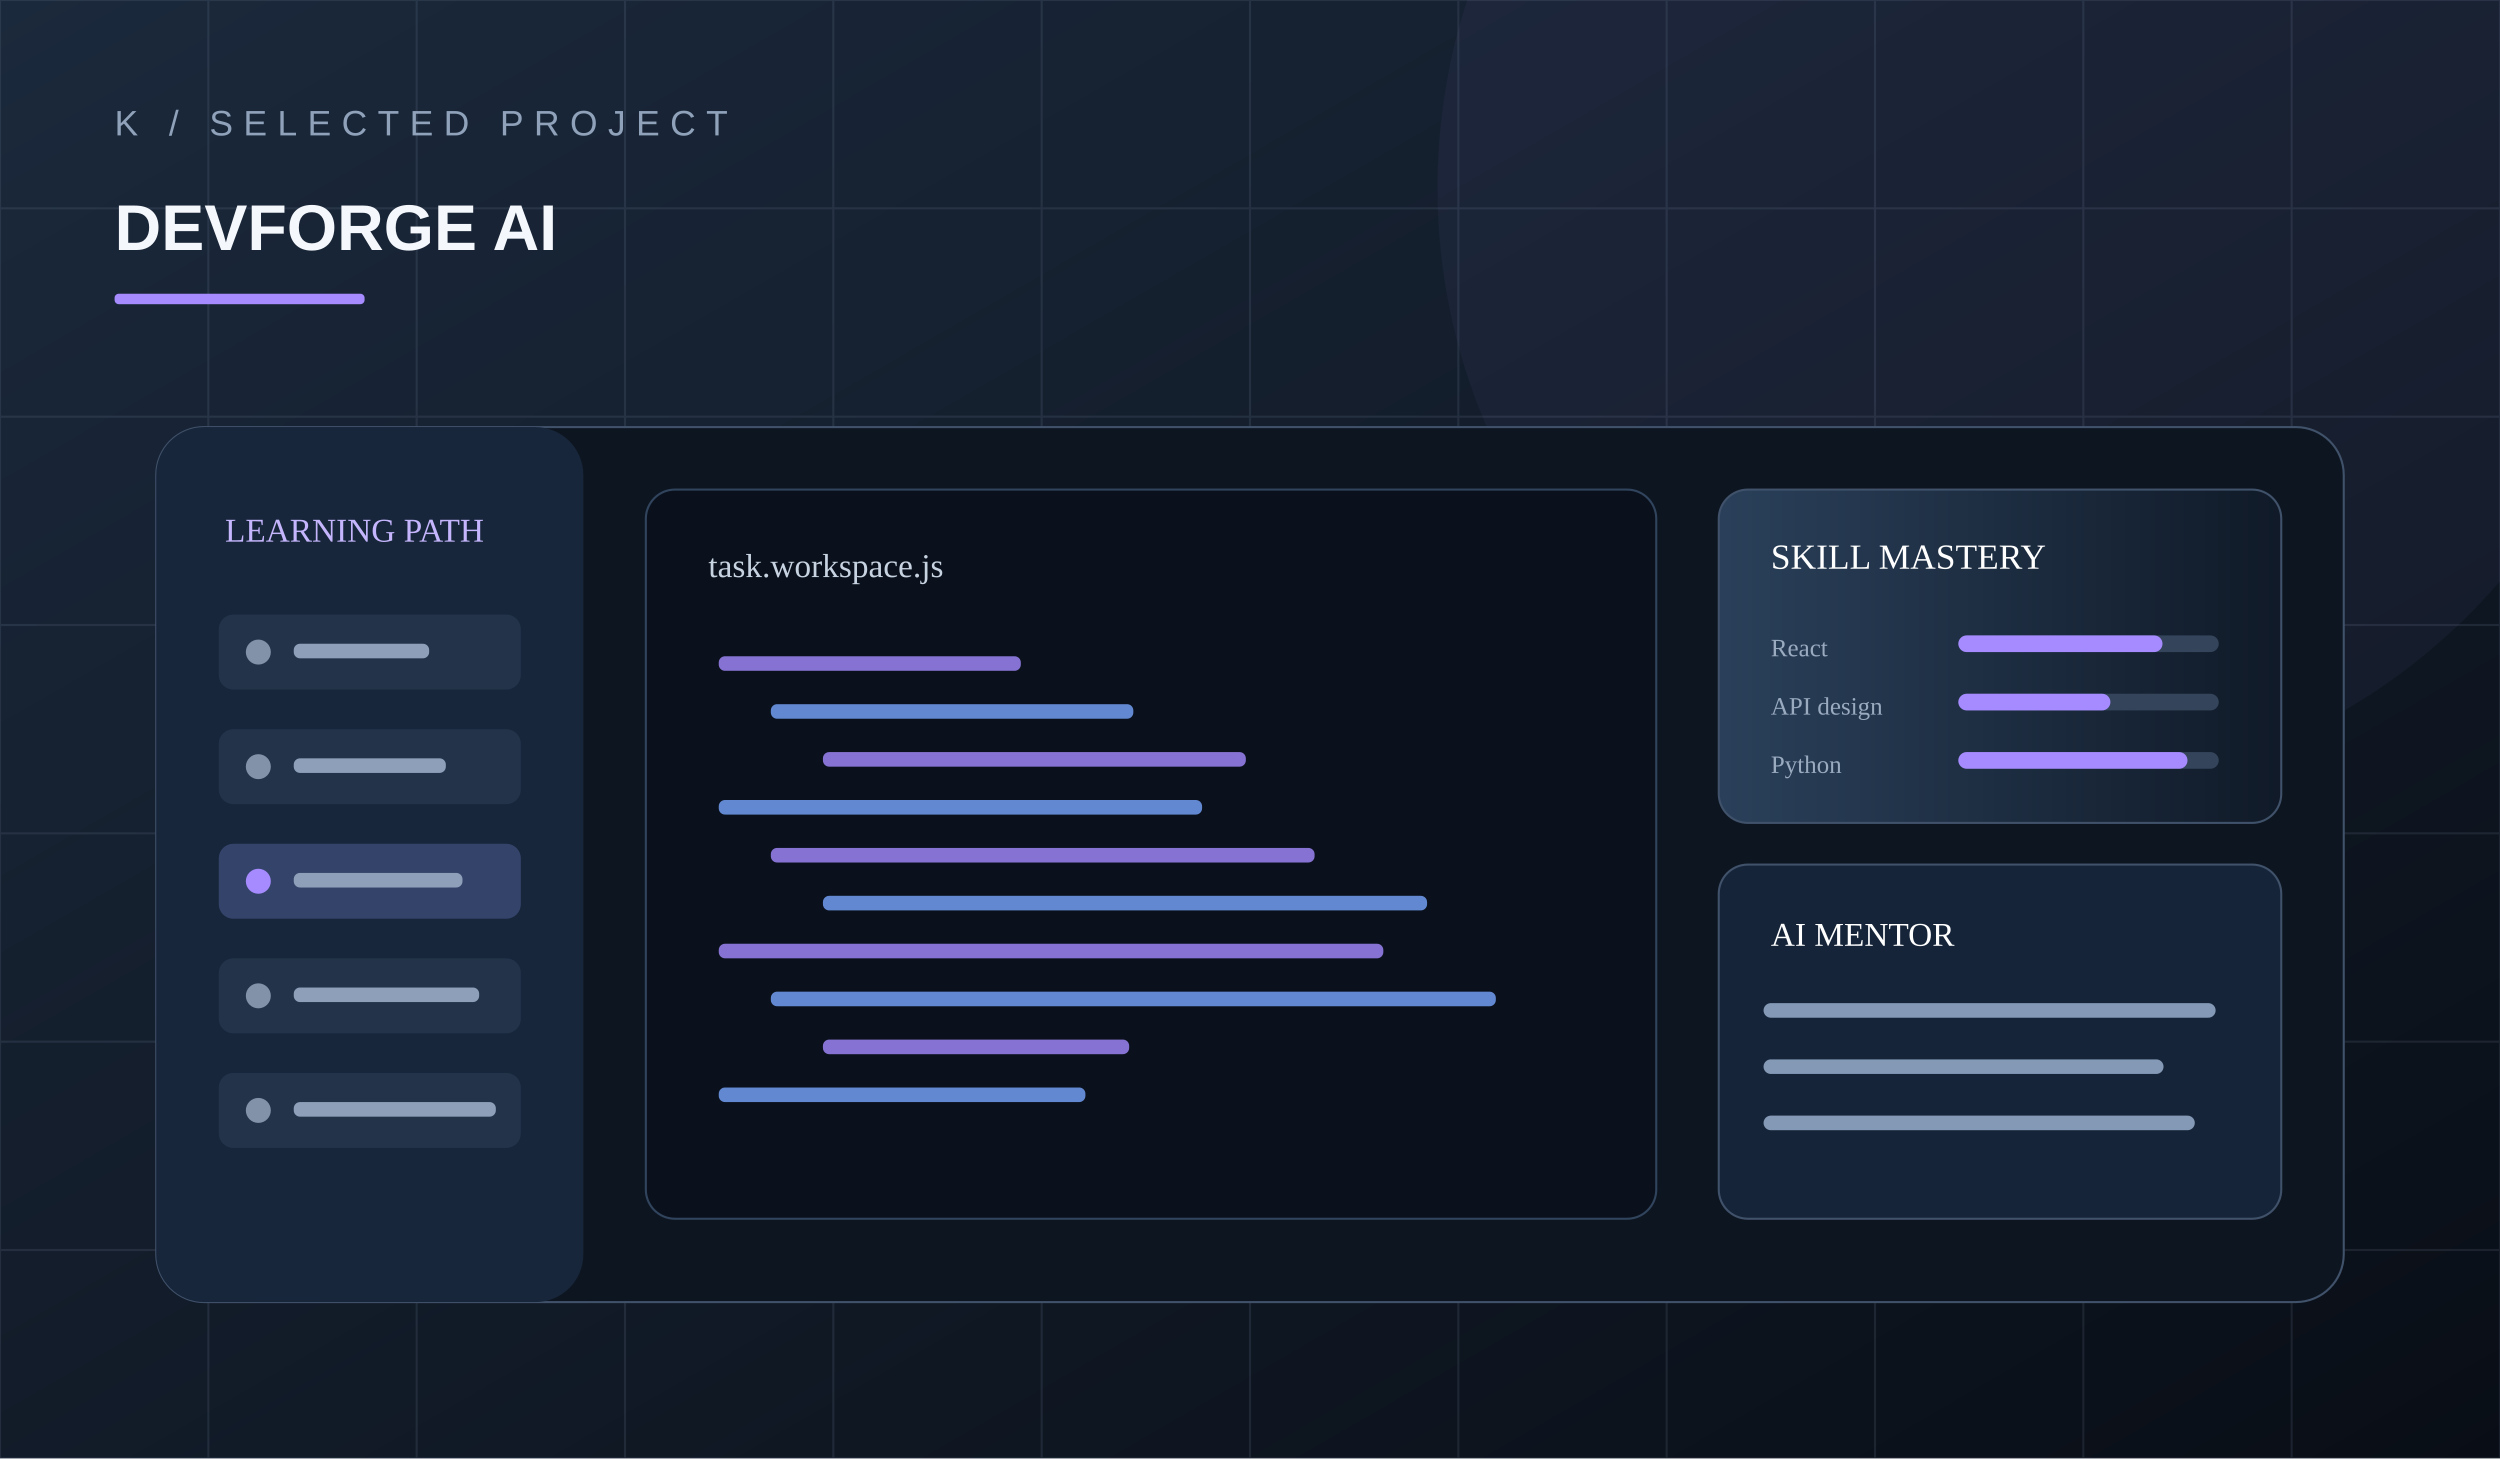
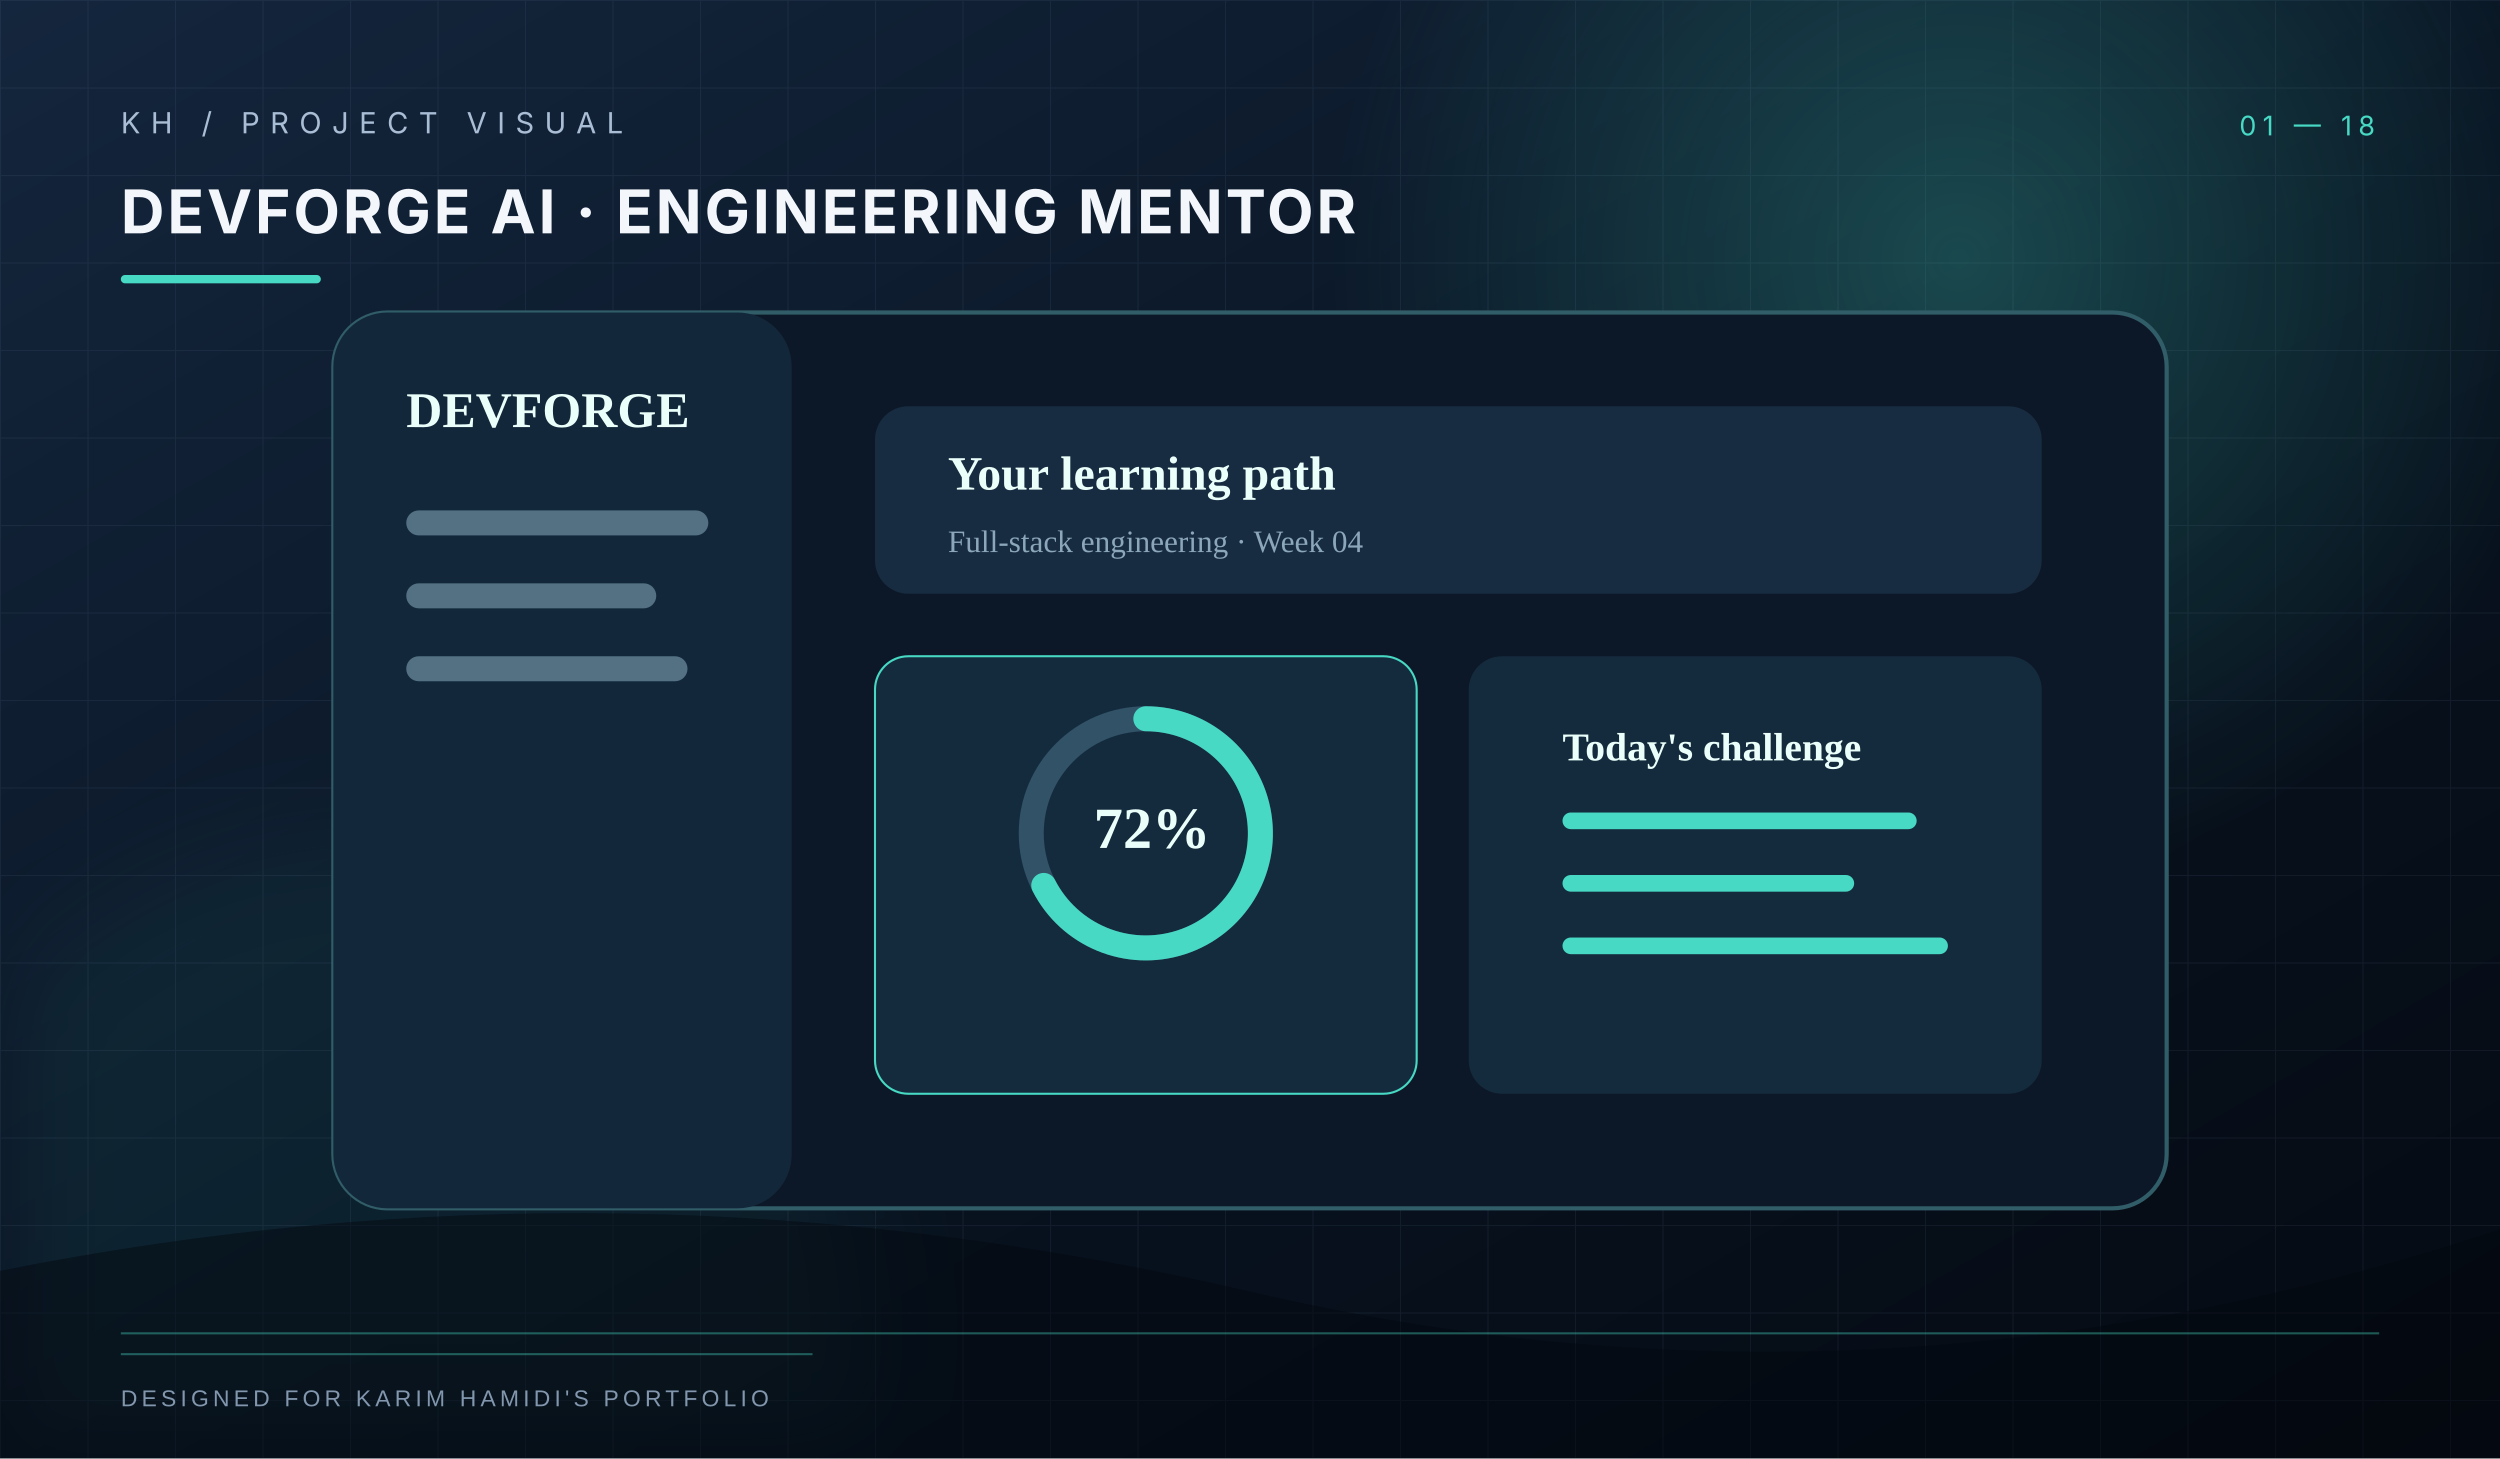
- <svg xmlns="http://www.w3.org/2000/svg" width="1200" height="700" viewBox="0 0 1200 700">
+ <svg xmlns="http://www.w3.org/2000/svg" width="1200" height="700" viewBox="0 0 1200 700" role="img" aria-labelledby="title desc">
  <defs>
-     <linearGradient id="b" x1="0" y1="0" x2="1" y2="1">
-       <stop stop-color="#1b293c" />
-       <stop offset="1" stop-color="#090e16" />
+     <linearGradient id="bg" x1="0" y1="0" x2="1" y2="1">
+       <stop stop-color="#14263d" />
+       <stop offset=".55" stop-color="#081321" />
+       <stop offset="1" stop-color="#050a12" />
    </linearGradient>
-     <linearGradient id="p">
-       <stop stop-color="#2a405a" />
-       <stop offset="1" stop-color="#101a28" />
-     </linearGradient>
-     <filter id="g">
-       <feGaussianBlur stdDeviation="7" result="x" />
-       <feMerge>
-         <feMergeNode in="x" />
-         <feMergeNode in="SourceGraphic" />
-       </feMerge>
+     <radialGradient id="glow">
+       <stop stop-color="#47d9c4" stop-opacity=".26" />
+       <stop offset="1" stop-color="#47d9c4" stop-opacity="0" />
+     </radialGradient>
+     <filter id="blur">
+       <feGaussianBlur stdDeviation="24" />
    </filter>
+     <pattern id="grid" width="42" height="42" patternUnits="userSpaceOnUse">
+       <path d="M42 0H0V42" fill="none" stroke="#8ba4c2" stroke-opacity=".09" />
+     </pattern>
  </defs>
-   <rect width="1200" height="700" fill="url(#b)" />
-   <g opacity=".13" stroke="#91a5c0">
-     <path d="M0 0V700" />
-     <path d="M100 0V700" />
-     <path d="M200 0V700" />
-     <path d="M300 0V700" />
-     <path d="M400 0V700" />
-     <path d="M500 0V700" />
-     <path d="M600 0V700" />
-     <path d="M700 0V700" />
-     <path d="M800 0V700" />
-     <path d="M900 0V700" />
-     <path d="M1000 0V700" />
-     <path d="M1100 0V700" />
-     <path d="M1200 0V700" />
-     <path d="M0 0H1200" />
-     <path d="M0 100H1200" />
-     <path d="M0 200H1200" />
-     <path d="M0 300H1200" />
-     <path d="M0 400H1200" />
-     <path d="M0 500H1200" />
-     <path d="M0 600H1200" />
-     <path d="M0 700H1200" />
+   <rect width="1200" height="700" fill="url(#bg)" />
+   <rect width="1200" height="700" fill="url(#grid)" />
+   <circle cx="940" cy="125" r="300" fill="url(#glow)" />
+   <circle cx="180" cy="640" r="240" fill="#47d9c4" opacity=".06" filter="url(#blur)" />
+   <path d="M0 610Q300 550 600 620T1200 590V700H0Z" fill="#02060d" opacity=".45" />
+   <g font-family="Inter,Arial,sans-serif">
+     <text x="58" y="64" fill="#a9bdd4" font-size="14" letter-spacing="5">KH / PROJECT VISUAL</text>
+     <text x="58" y="112" fill="#f3f7fc" font-size="29" font-weight="700" letter-spacing="1.4">DEVFORGE AI · ENGINEERING MENTOR</text>
+     <rect x="58" y="132" width="96" height="4" rx="2" fill="#47d9c4" />
+     <text x="1140" y="65" fill="#47d9c4" text-anchor="end" font-size="13" letter-spacing="3">01 — 18</text>
  </g>
-   <circle cx="980" cy="90" r="290" fill="#a58bff" opacity=".05" />
-   <text x="55" y="65" fill="#8fa2ba" font-family="Arial" font-size="17" letter-spacing="5">K / SELECTED PROJECT</text>
-   <text x="55" y="120" fill="#f4f7fb" font-family="Arial" font-size="31" font-weight="700">DEVFORGE AI</text>
-   <rect x="55" y="141" width="120" height="5" rx="2" fill="#a58bff" />
-   <rect x="75" y="205" width="1050" height="420" rx="23" fill="#0d1521" stroke="#40516a" />
-   <rect x="75" y="205" width="205" height="420" rx="23" fill="#17263a" />
-   <text x="108" y="260" fill="#c4b5fd" font-size="16">LEARNING PATH</text>
-   <rect x="105" y="295" width="145" height="36" rx="7" fill="#22334a" />
-   <circle cx="124" cy="313" r="6" fill="#8192a9" />
-   <rect x="141" y="309" width="65" height="7" rx="3" fill="#8ea0b9" />
-   <rect x="105" y="350" width="145" height="36" rx="7" fill="#22334a" />
-   <circle cx="124" cy="368" r="6" fill="#8192a9" />
-   <rect x="141" y="364" width="73" height="7" rx="3" fill="#8ea0b9" />
-   <rect x="105" y="405" width="145" height="36" rx="7" fill="#34436a" />
-   <circle cx="124" cy="423" r="6" fill="#a58bff" />
-   <rect x="141" y="419" width="81" height="7" rx="3" fill="#8ea0b9" />
-   <rect x="105" y="460" width="145" height="36" rx="7" fill="#22334a" />
-   <circle cx="124" cy="478" r="6" fill="#8192a9" />
-   <rect x="141" y="474" width="89" height="7" rx="3" fill="#8ea0b9" />
-   <rect x="105" y="515" width="145" height="36" rx="7" fill="#22334a" />
-   <circle cx="124" cy="533" r="6" fill="#8192a9" />
-   <rect x="141" y="529" width="97" height="7" rx="3" fill="#8ea0b9" />
-   <rect x="310" y="235" width="485" height="350" rx="14" fill="#0a111c" stroke="#31445d" />
-   <text x="340" y="277" fill="#c8d3e2" font-size="16">task.workspace.js</text>
-   <rect x="345" y="315" width="145" height="7" rx="3" fill="#a58bff" opacity=".8" />
-   <rect x="370" y="338" width="174" height="7" rx="3" fill="#78a6ff" opacity=".8" />
-   <rect x="395" y="361" width="203" height="7" rx="3" fill="#a58bff" opacity=".8" />
-   <rect x="345" y="384" width="232" height="7" rx="3" fill="#78a6ff" opacity=".8" />
-   <rect x="370" y="407" width="261" height="7" rx="3" fill="#a58bff" opacity=".8" />
-   <rect x="395" y="430" width="290" height="7" rx="3" fill="#78a6ff" opacity=".8" />
-   <rect x="345" y="453" width="319" height="7" rx="3" fill="#a58bff" opacity=".8" />
-   <rect x="370" y="476" width="348" height="7" rx="3" fill="#78a6ff" opacity=".8" />
-   <rect x="395" y="499" width="147" height="7" rx="3" fill="#a58bff" opacity=".8" />
-   <rect x="345" y="522" width="176" height="7" rx="3" fill="#78a6ff" opacity=".8" />
-   <rect x="825" y="235" width="270" height="160" rx="14" fill="url(#p)" stroke="#40516a" />
-   <text x="850" y="273" fill="#fff" font-size="17">SKILL MASTERY</text>
-   <text x="850" y="315" fill="#9aabc0" font-size="12">React</text>
-   <rect x="940" y="305" width="125" height="8" rx="4" fill="#34445b" />
-   <rect x="940" y="305" width="98" height="8" rx="4" fill="#a58bff" />
-   <text x="850" y="343" fill="#9aabc0" font-size="12">API design</text>
-   <rect x="940" y="333" width="125" height="8" rx="4" fill="#34445b" />
-   <rect x="940" y="333" width="73" height="8" rx="4" fill="#a58bff" />
-   <text x="850" y="371" fill="#9aabc0" font-size="12">Python</text>
-   <rect x="940" y="361" width="125" height="8" rx="4" fill="#34445b" />
-   <rect x="940" y="361" width="110" height="8" rx="4" fill="#a58bff" />
-   <rect x="825" y="415" width="270" height="170" rx="14" fill="#152438" stroke="#40516a" />
-   <text x="850" y="454" fill="#fff" font-size="16">AI MENTOR</text>
-   <path d="M850 485H1060M850 512H1035M850 539H1050" stroke="#8499b5" stroke-width="7" stroke-linecap="round" />
+   <rect x="160" y="150" width="880" height="430" rx="26" fill="#0c1828" stroke="#315d68" stroke-width="2" />
+   <rect x="160" y="150" width="220" height="430" rx="26" fill="#12283a" />
+   <text x="195" y="205" fill="#eafffa" font-size="24" font-weight="700">DEVFORGE</text>
+   <g fill="#547184">
+     <rect x="195" y="245" width="145" height="12" rx="6" />
+     <rect x="195" y="280" width="120" height="12" rx="6" />
+     <rect x="195" y="315" width="135" height="12" rx="6" />
+   </g>
+   <rect x="420" y="195" width="560" height="90" rx="16" fill="#172c40" />
+   <text x="455" y="235" fill="#eafffa" font-size="23" font-weight="700">Your learning path</text>
+   <text x="455" y="265" fill="#8ca7b9" font-size="15">Full-stack engineering · Week 04</text>
+   <rect x="420" y="315" width="260" height="210" rx="16" fill="#142b3d" stroke="#47d9c4" />
+   <rect x="705" y="315" width="275" height="210" rx="16" fill="#142b3d" />
+   <circle cx="550" cy="400" r="55" fill="none" stroke="#315267" stroke-width="12" />
+   <path d="M550 345A55 55 0 1 1 501 425" fill="none" stroke="#47d9c4" stroke-width="12" stroke-linecap="round" />
+   <text x="525" y="407" fill="#eafffa" font-size="28" font-weight="700">72%</text>
+   <text x="750" y="365" fill="#eafffa" font-size="19" font-weight="700">Today's challenge</text>
+   <g fill="#47d9c4">
+     <rect x="750" y="390" width="170" height="8" rx="4" />
+     <rect x="750" y="420" width="140" height="8" rx="4" />
+     <rect x="750" y="450" width="185" height="8" rx="4" />
+   </g>
+   <g fill="none" stroke="#47d9c4" stroke-opacity=".38">
+     <path d="M58 640H1142" />
+     <path d="M58 650H390" />
+   </g>
+   <text x="58" y="675" fill="#8297ae" font-family="Arial,sans-serif" font-size="11" letter-spacing="2">DESIGNED FOR KARIM HAMIDI'S PORTFOLIO</text>
</svg>
